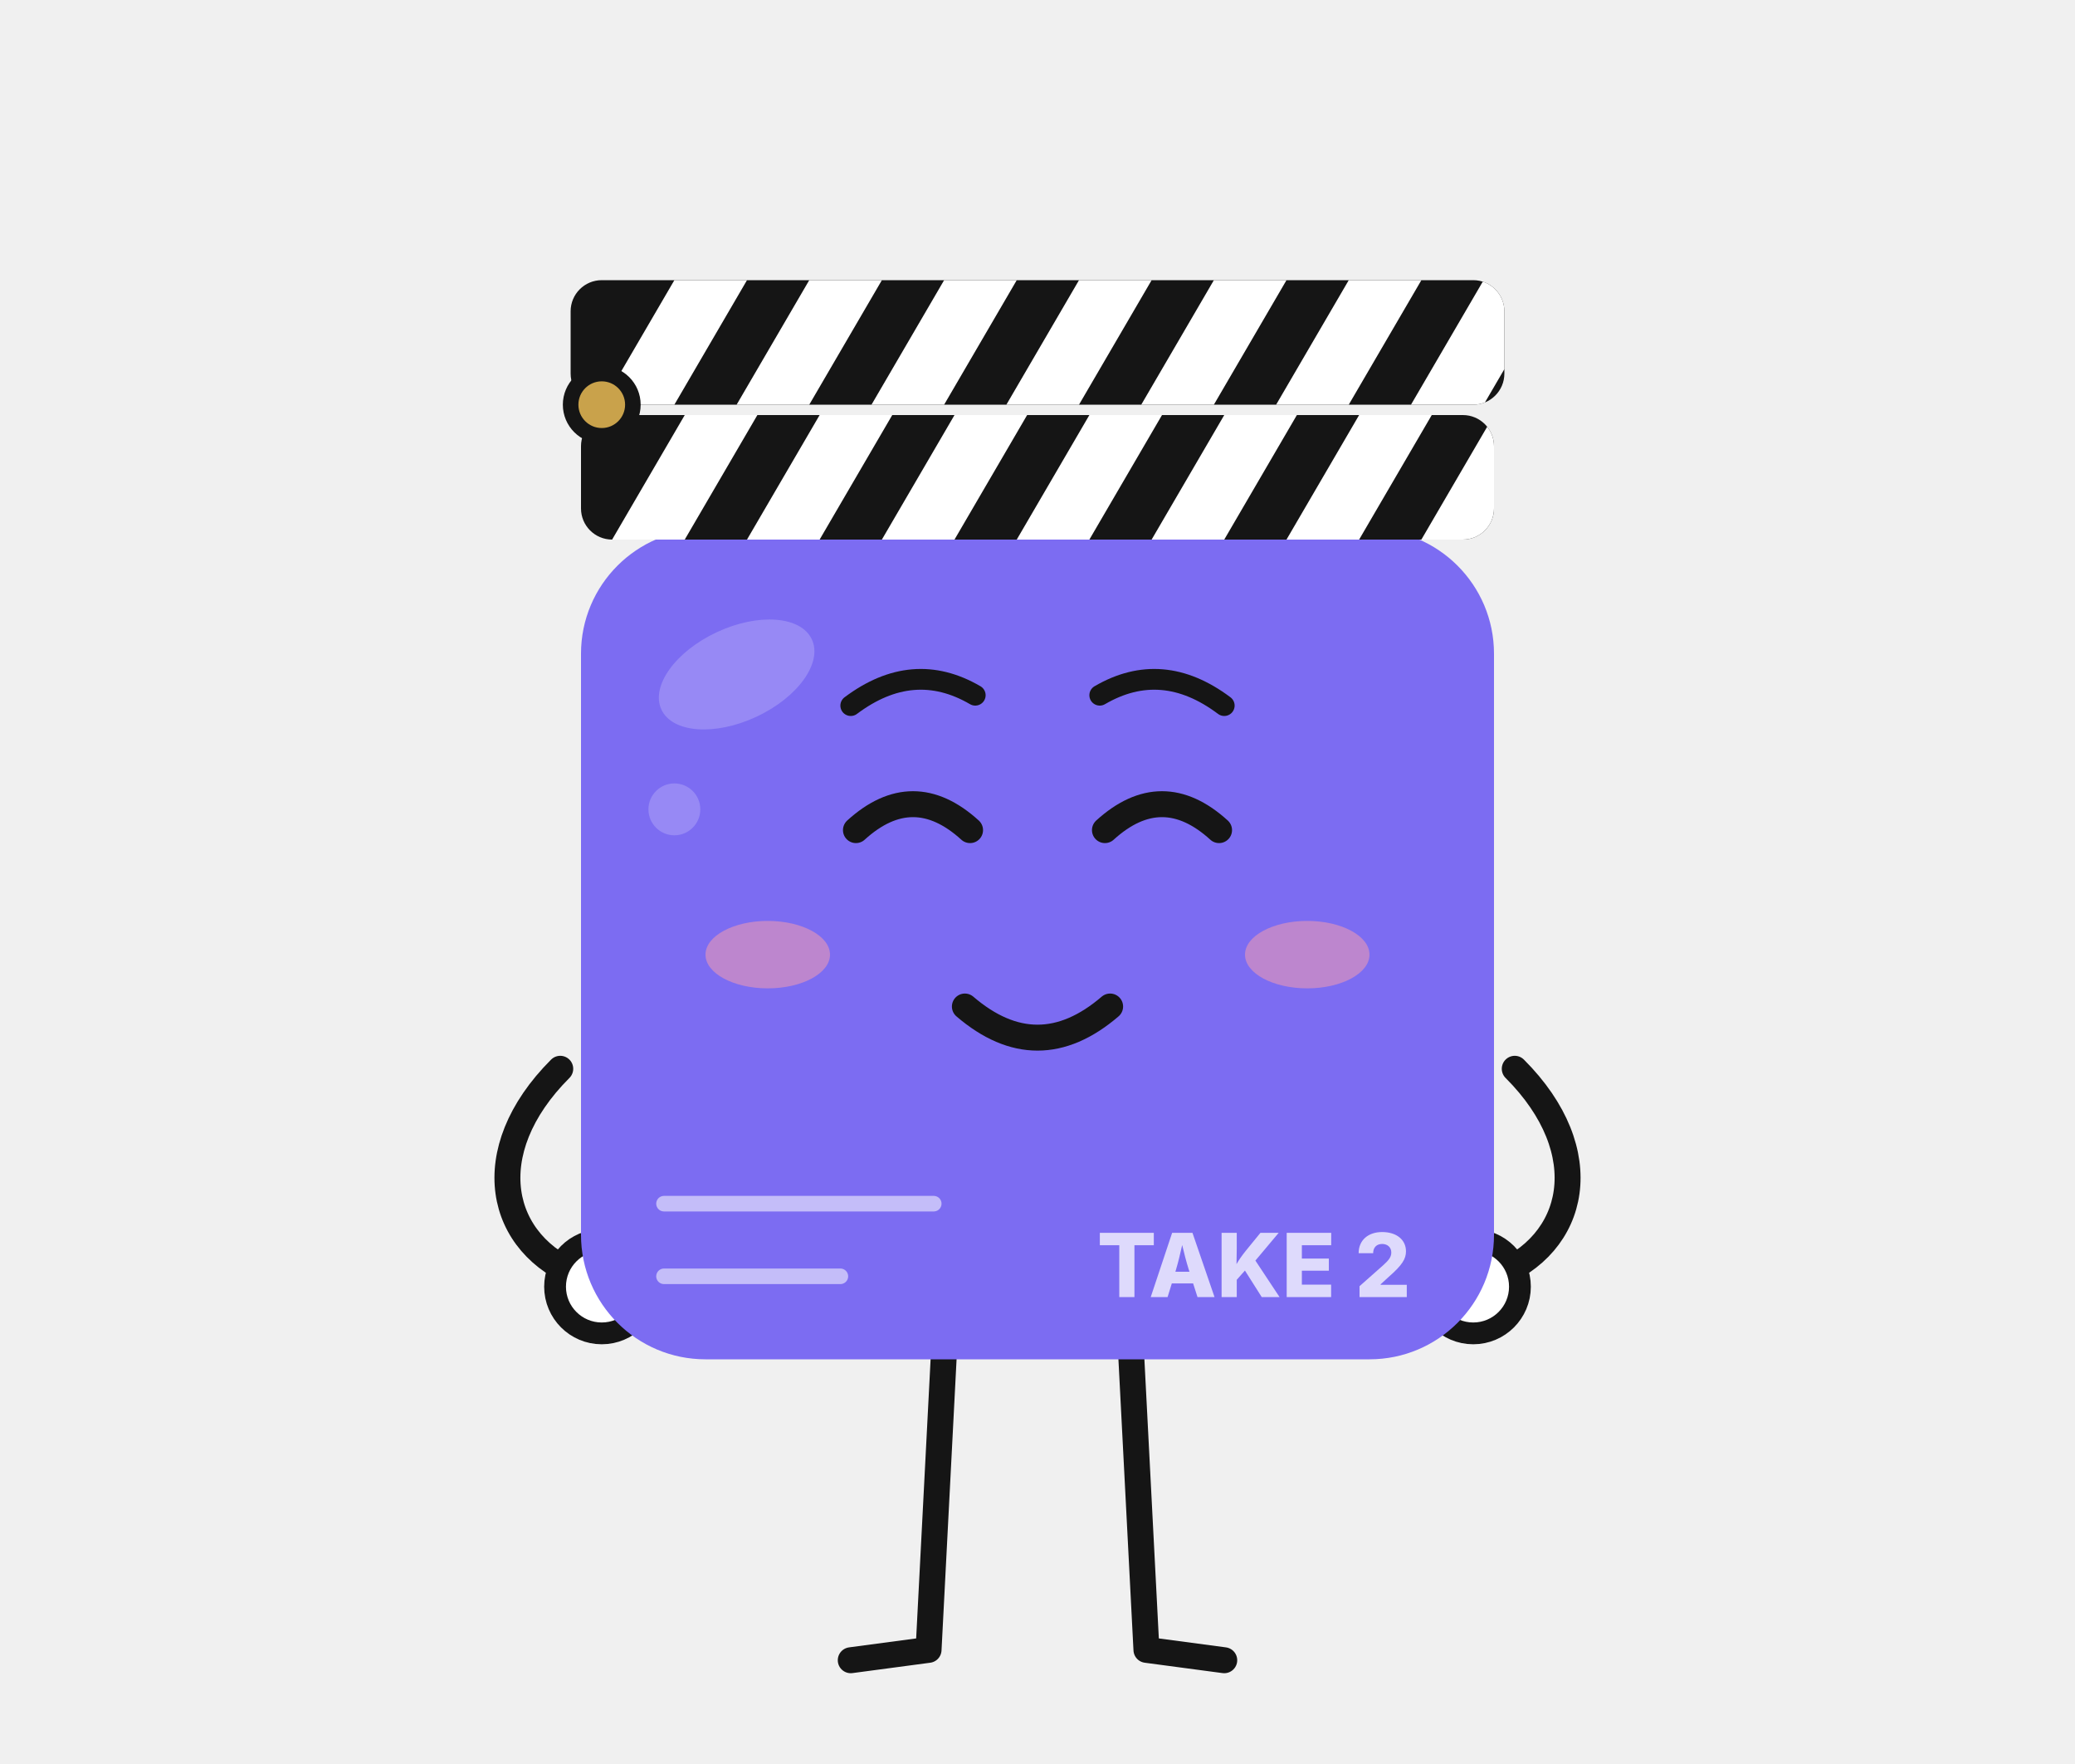
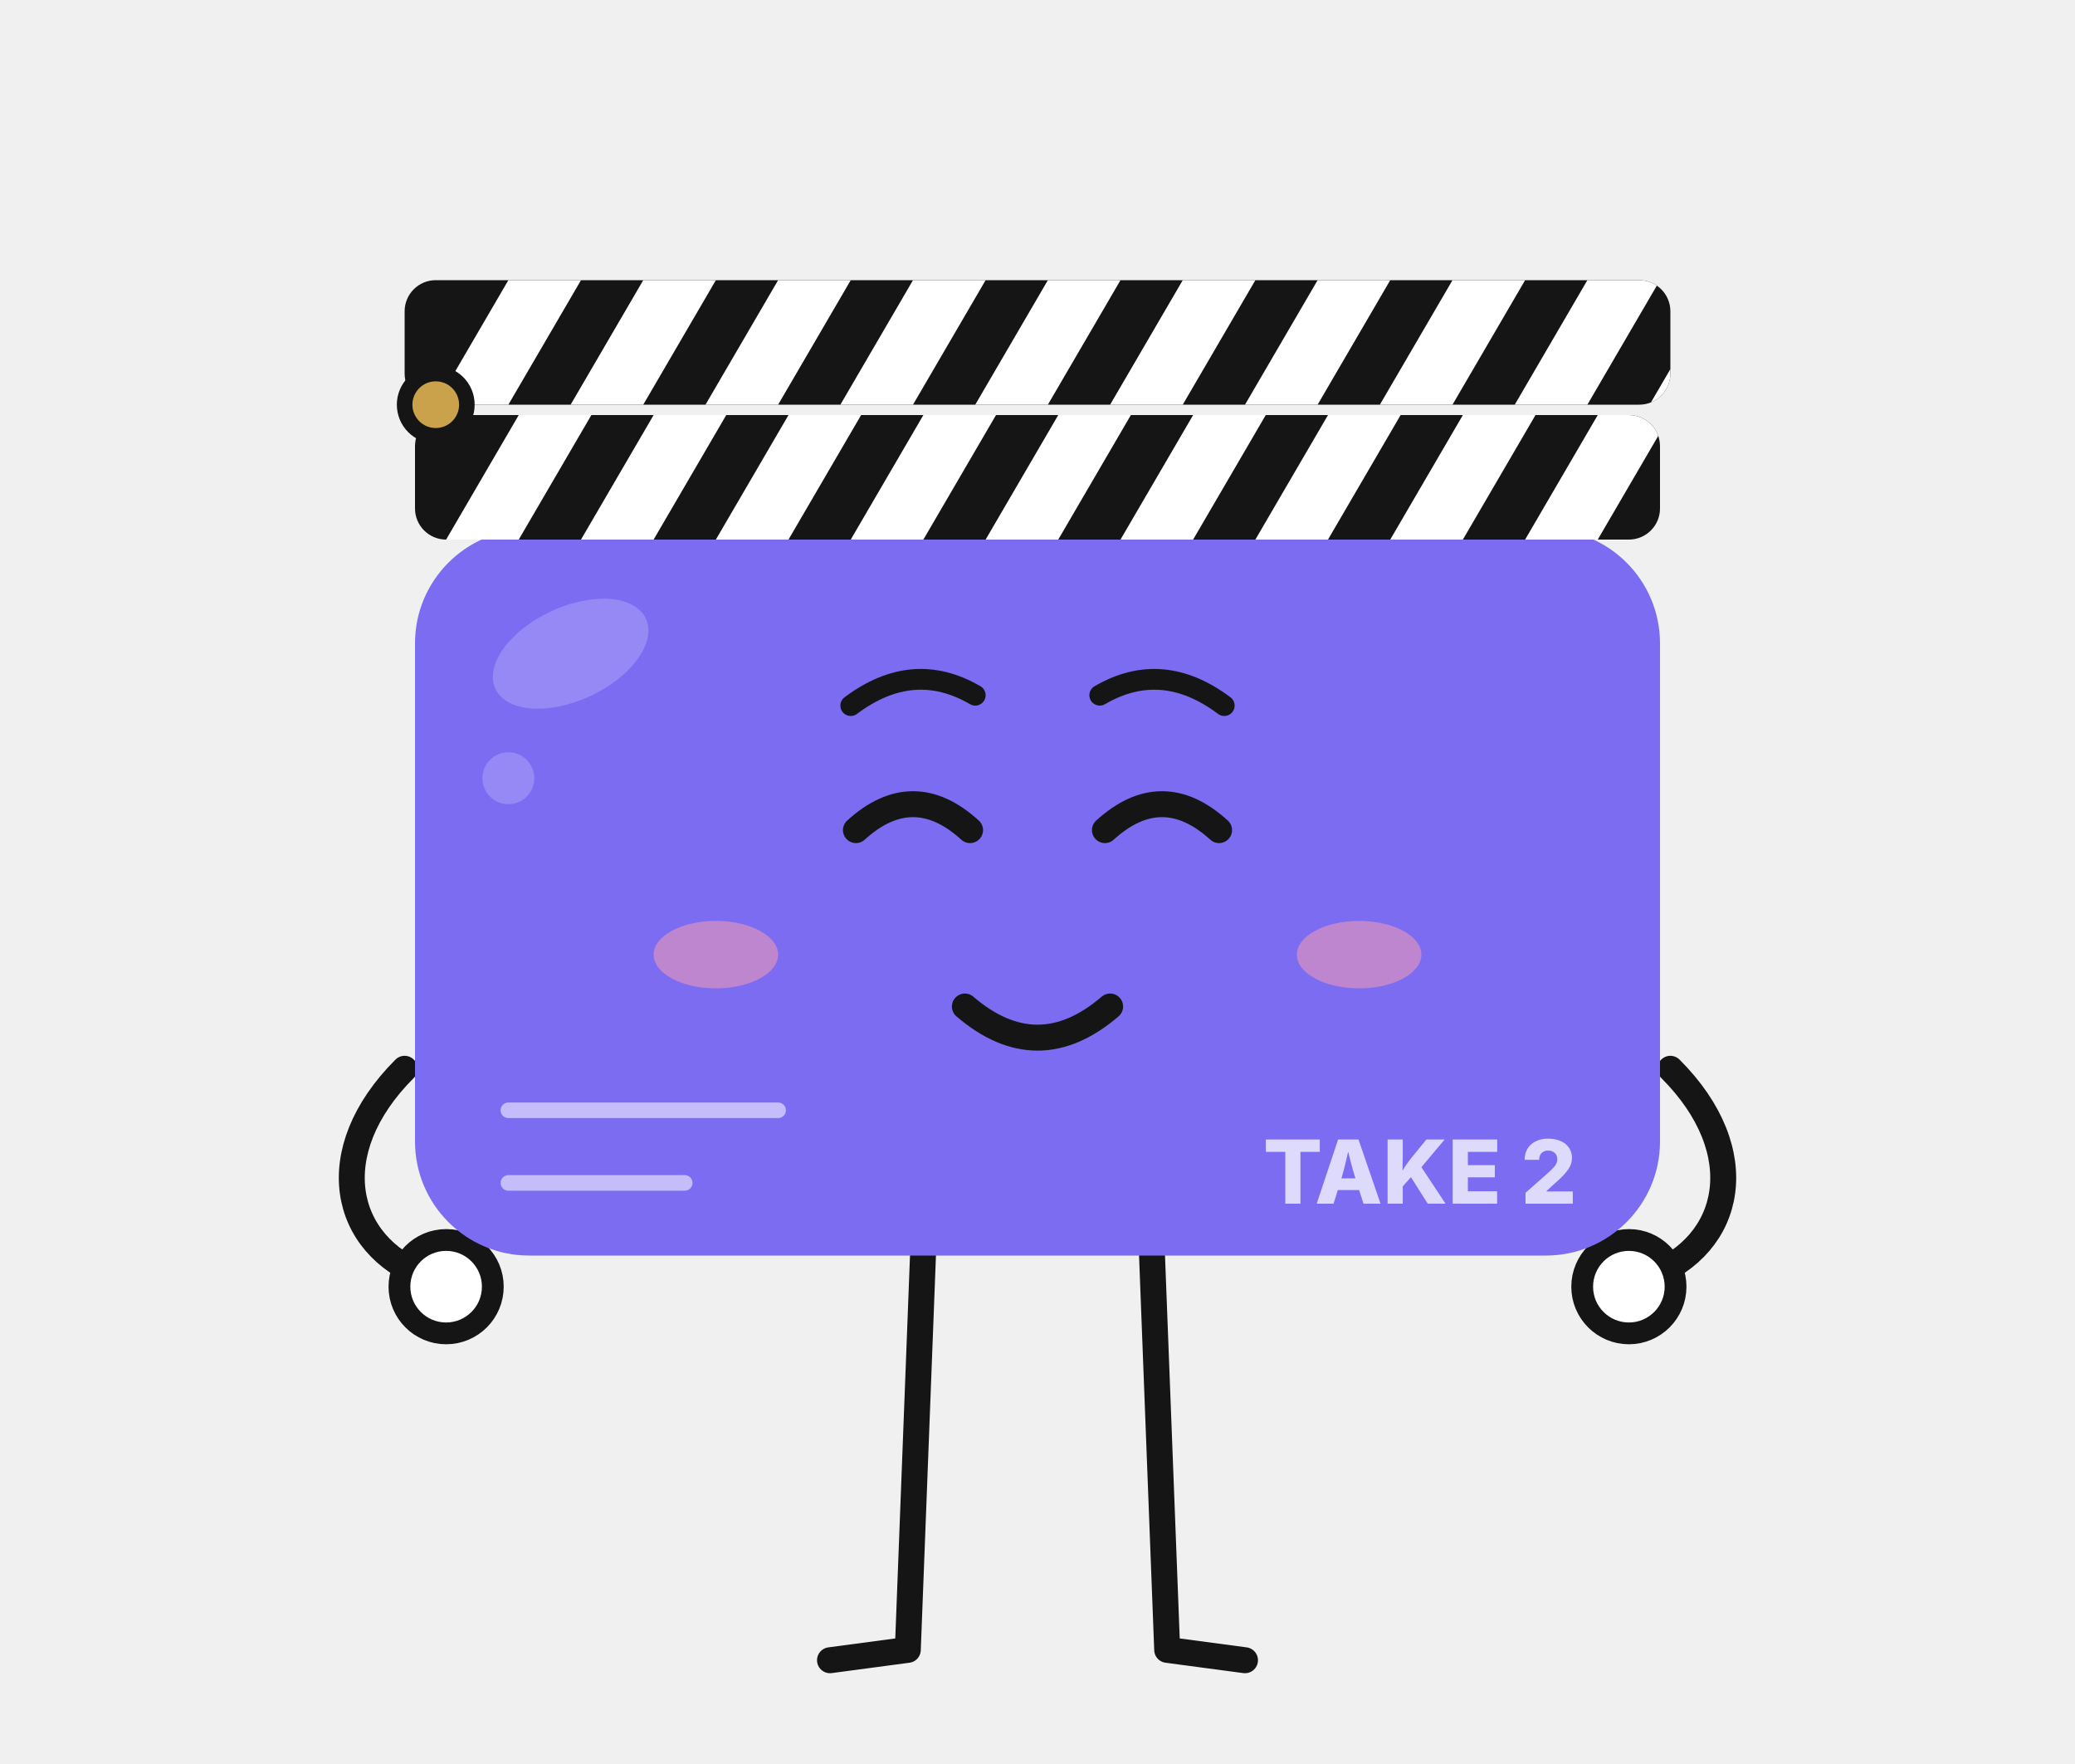
<svg xmlns="http://www.w3.org/2000/svg" viewBox="0 30 400 340">
-   <path d="M182 290 L179 348 L164 350 M218 290 L221 348 L236 350" fill="none" stroke="#151515" stroke-width="5" stroke-linecap="round" stroke-linejoin="round" />
-   <path d="M108 236 C92 252 96 270 112 276 M292 236 C308 252 304 270 288 276" fill="none" stroke="#151515" stroke-width="5" stroke-linecap="round" stroke-linejoin="round" />
-   <circle cx="116" cy="278" r="9" fill="#fff" stroke="#151515" stroke-width="4.2" />
-   <circle cx="284" cy="278" r="9" fill="#fff" stroke="#151515" stroke-width="4.2" />
-   <rect x="112" y="132" width="176" height="160" rx="24" fill="#7C6CF2" />
+   <path d="M178 270 L175 348 L160 350 M222 270 L225 348 L240 350" fill="none" stroke="#151515" stroke-width="5" stroke-linecap="round" stroke-linejoin="round" />
+   <clipPath id="lh">
+     <rect x="-100" y="0" width="300" height="400" />
+   </clipPath>
+   <clipPath id="rh">
+     <rect x="200" y="0" width="300" height="400" />
+   </clipPath>
+   <g clip-path="url(#lh)">
+     <g transform="translate(-30 0)">
+       <path d="M108 236 C92 252 96 270 112 276 M292 236 C308 252 304 270 288 276" fill="none" stroke="#151515" stroke-width="5" stroke-linecap="round" stroke-linejoin="round" />
+       <circle cx="116" cy="278" r="9" fill="#fff" stroke="#151515" stroke-width="4.2" />
+       <circle cx="284" cy="278" r="9" fill="#fff" stroke="#151515" stroke-width="4.2" />
+     </g>
+   </g>
+   <g clip-path="url(#rh)">
+     <g transform="translate(30 0)">
+       <path d="M108 236 C92 252 96 270 112 276 M292 236 C308 252 304 270 288 276" fill="none" stroke="#151515" stroke-width="5" stroke-linecap="round" stroke-linejoin="round" />
+       <circle cx="116" cy="278" r="9" fill="#fff" stroke="#151515" stroke-width="4.2" />
+       <circle cx="284" cy="278" r="9" fill="#fff" stroke="#151515" stroke-width="4.2" />
+     </g>
+   </g>
+   <rect x="80" y="132" width="240" height="140" rx="22" fill="#7C6CF2" />
  <g fill="#A89DF7" opacity=".6">
-     <ellipse cx="142" cy="160" rx="16" ry="9" transform="rotate(-25 142 160)" />
-     <circle cx="130" cy="186" r="5" />
+     <ellipse cx="110" cy="156" rx="16" ry="9" transform="rotate(-25 110 156)" />
+     <circle cx="98" cy="180" r="5" />
  </g>
  <g stroke="#fff" stroke-width="3" stroke-linecap="round" opacity=".55">
-     <path d="M128 262 h52 M128 276 h34" />
+     <path d="M98 244 h52 M98 258 h34" />
  </g>
-   <text x="272" y="280" text-anchor="end" font-family="Inter, sans-serif" font-weight="800" font-size="17" fill="#fff" opacity=".75">TAKE 2</text>
-   <ellipse cx="148" cy="214" rx="12" ry="6.5" fill="#F29BB0" opacity=".55" />
-   <ellipse cx="252" cy="214" rx="12" ry="6.5" fill="#F29BB0" opacity=".55" />
+   <text x="304" y="262" text-anchor="end" font-family="Inter, sans-serif" font-weight="800" font-size="17" fill="#fff" opacity=".75">TAKE 2</text>
+   <ellipse cx="138" cy="214" rx="12" ry="6.5" fill="#F29BB0" opacity=".55" />
+   <ellipse cx="262" cy="214" rx="12" ry="6.5" fill="#F29BB0" opacity=".55" />
  <g transform="translate(0 4)">
    <path d="M165 186 q11 -10 22 0 M213 186 q11 -10 22 0" fill="none" stroke="#151515" stroke-width="5" stroke-linecap="round" stroke-linejoin="round" />
    <path d="M164 162 q12 -9 24 -2 M212 160 q12 -7 24 2" fill="none" stroke="#151515" stroke-width="4" stroke-linecap="round" stroke-linejoin="round" />
    <path d="M186 220 q14 12 28 0" fill="none" stroke="#151515" stroke-width="5" stroke-linecap="round" stroke-linejoin="round" />
  </g>
  <clipPath id="cb">
-     <rect x="112" y="110" width="176" height="24" rx="6" />
+     <rect x="80" y="110" width="240" height="24" rx="6" />
  </clipPath>
  <g clip-path="url(#cb)">
-     <rect x="112" y="110" width="176" height="24" fill="#151515" />
-     <path d="M118 134 l14 0 l14 -24 l-14 0 Z" fill="#fff" />
-     <path d="M144 134 l14 0 l14 -24 l-14 0 Z" fill="#fff" />
-     <path d="M170 134 l14 0 l14 -24 l-14 0 Z" fill="#fff" />
-     <path d="M196 134 l14 0 l14 -24 l-14 0 Z" fill="#fff" />
-     <path d="M222 134 l14 0 l14 -24 l-14 0 Z" fill="#fff" />
-     <path d="M248 134 l14 0 l14 -24 l-14 0 Z" fill="#fff" />
-     <path d="M274 134 l14 0 l14 -24 l-14 0 Z" fill="#fff" />
-     <path d="M300 134 l14 0 l14 -24 l-14 0 Z" fill="#fff" />
+     <rect x="80" y="110" width="240" height="24" fill="#151515" />
+     <path d="M86 134 l14 0 l14 -24 l-14 0 Z" fill="#fff" />
+     <path d="M112 134 l14 0 l14 -24 l-14 0 Z" fill="#fff" />
+     <path d="M138 134 l14 0 l14 -24 l-14 0 Z" fill="#fff" />
+     <path d="M164 134 l14 0 l14 -24 l-14 0 Z" fill="#fff" />
+     <path d="M190 134 l14 0 l14 -24 l-14 0 Z" fill="#fff" />
+     <path d="M216 134 l14 0 l14 -24 l-14 0 Z" fill="#fff" />
+     <path d="M242 134 l14 0 l14 -24 l-14 0 Z" fill="#fff" />
+     <path d="M268 134 l14 0 l14 -24 l-14 0 Z" fill="#fff" />
+     <path d="M294 134 l14 0 l14 -24 l-14 0 Z" fill="#fff" />
+     <path d="M320 134 l14 0 l14 -24 l-14 0 Z" fill="#fff" />
  </g>
-   <g transform="rotate(0 116 108)">
+   <g transform="rotate(0 84 108)">
    <clipPath id="ca">
-       <rect x="110" y="84" width="180" height="24" rx="6" />
+       <rect x="78" y="84" width="244" height="24" rx="6" />
    </clipPath>
    <g clip-path="url(#ca)">
-       <rect x="110" y="84" width="180" height="24" fill="#151515" />
-       <path d="M116 108 l14 0 l14 -24 l-14 0 Z" fill="#fff" />
-       <path d="M142 108 l14 0 l14 -24 l-14 0 Z" fill="#fff" />
-       <path d="M168 108 l14 0 l14 -24 l-14 0 Z" fill="#fff" />
-       <path d="M194 108 l14 0 l14 -24 l-14 0 Z" fill="#fff" />
-       <path d="M220 108 l14 0 l14 -24 l-14 0 Z" fill="#fff" />
-       <path d="M246 108 l14 0 l14 -24 l-14 0 Z" fill="#fff" />
-       <path d="M272 108 l14 0 l14 -24 l-14 0 Z" fill="#fff" />
-       <path d="M298 108 l14 0 l14 -24 l-14 0 Z" fill="#fff" />
+       <rect x="78" y="84" width="244" height="24" fill="#151515" />
+       <path d="M84 108 l14 0 l14 -24 l-14 0 Z" fill="#fff" />
+       <path d="M110 108 l14 0 l14 -24 l-14 0 Z" fill="#fff" />
+       <path d="M136 108 l14 0 l14 -24 l-14 0 Z" fill="#fff" />
+       <path d="M162 108 l14 0 l14 -24 l-14 0 Z" fill="#fff" />
+       <path d="M188 108 l14 0 l14 -24 l-14 0 Z" fill="#fff" />
+       <path d="M214 108 l14 0 l14 -24 l-14 0 Z" fill="#fff" />
+       <path d="M240 108 l14 0 l14 -24 l-14 0 Z" fill="#fff" />
+       <path d="M266 108 l14 0 l14 -24 l-14 0 Z" fill="#fff" />
+       <path d="M292 108 l14 0 l14 -24 l-14 0 Z" fill="#fff" />
+       <path d="M318 108 l14 0 l14 -24 l-14 0 Z" fill="#fff" />
    </g>
-     <circle cx="116" cy="108" r="6" fill="#C9A24B" stroke="#151515" stroke-width="3" />
+     <circle cx="84" cy="108" r="6" fill="#C9A24B" stroke="#151515" stroke-width="3" />
  </g>
</svg>
